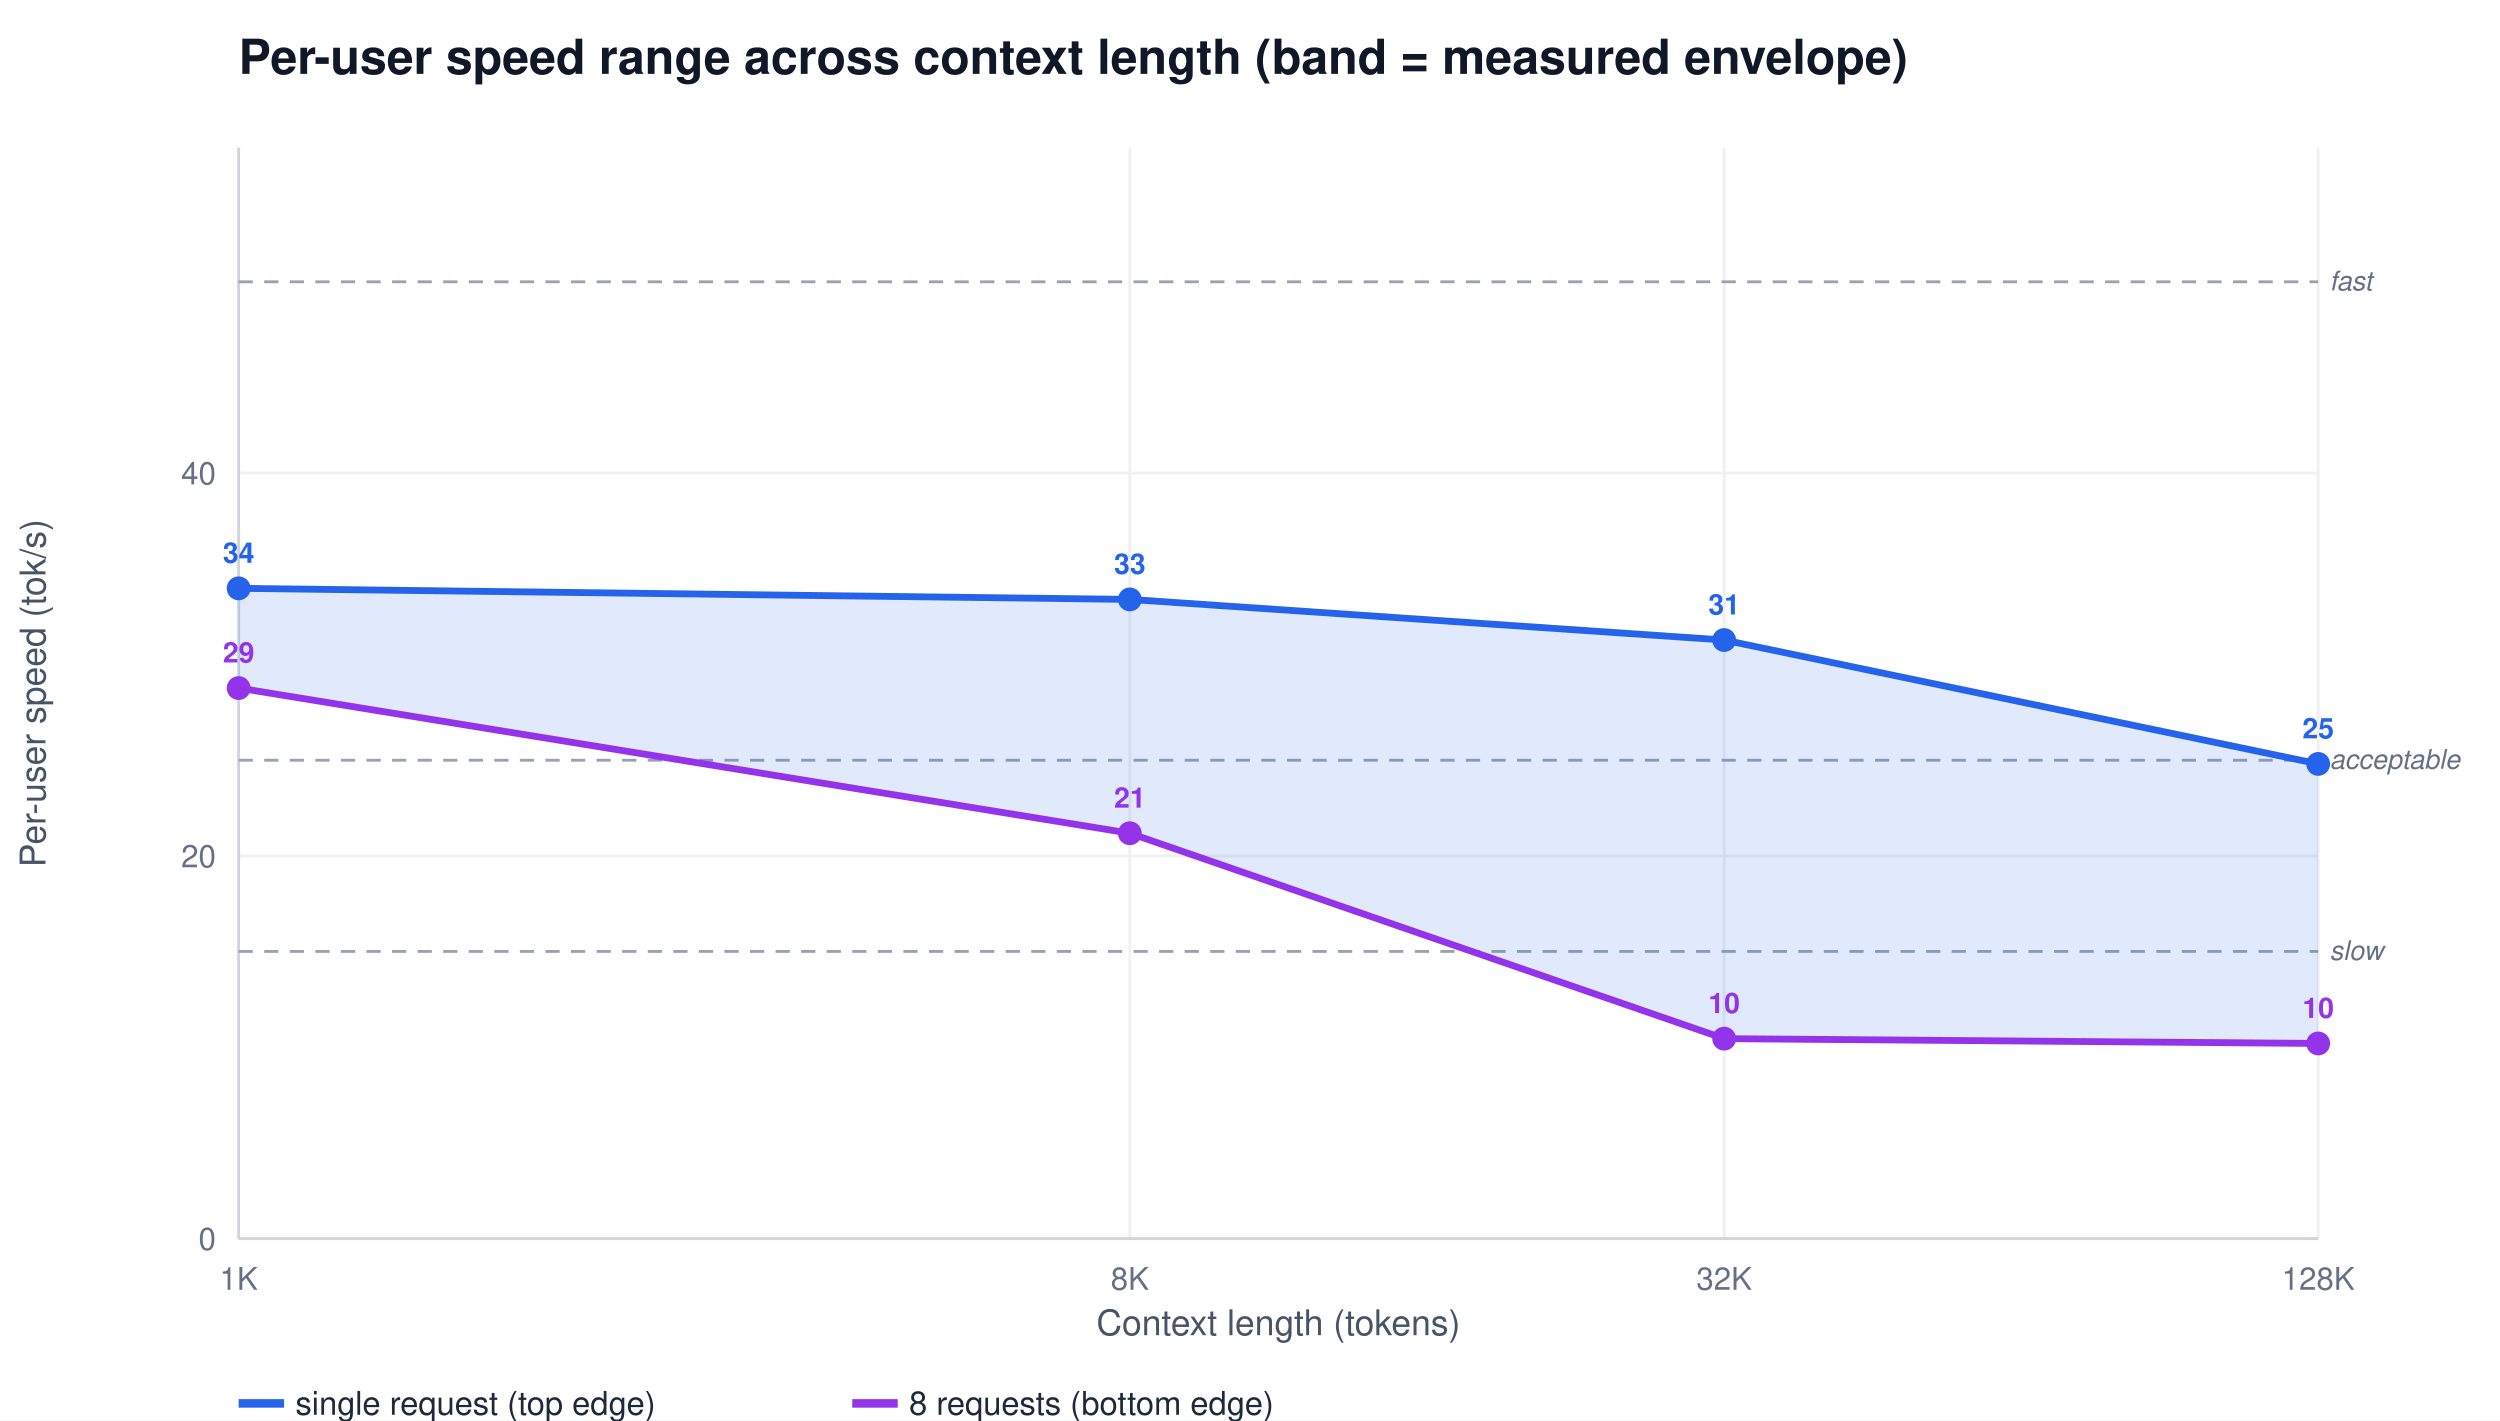
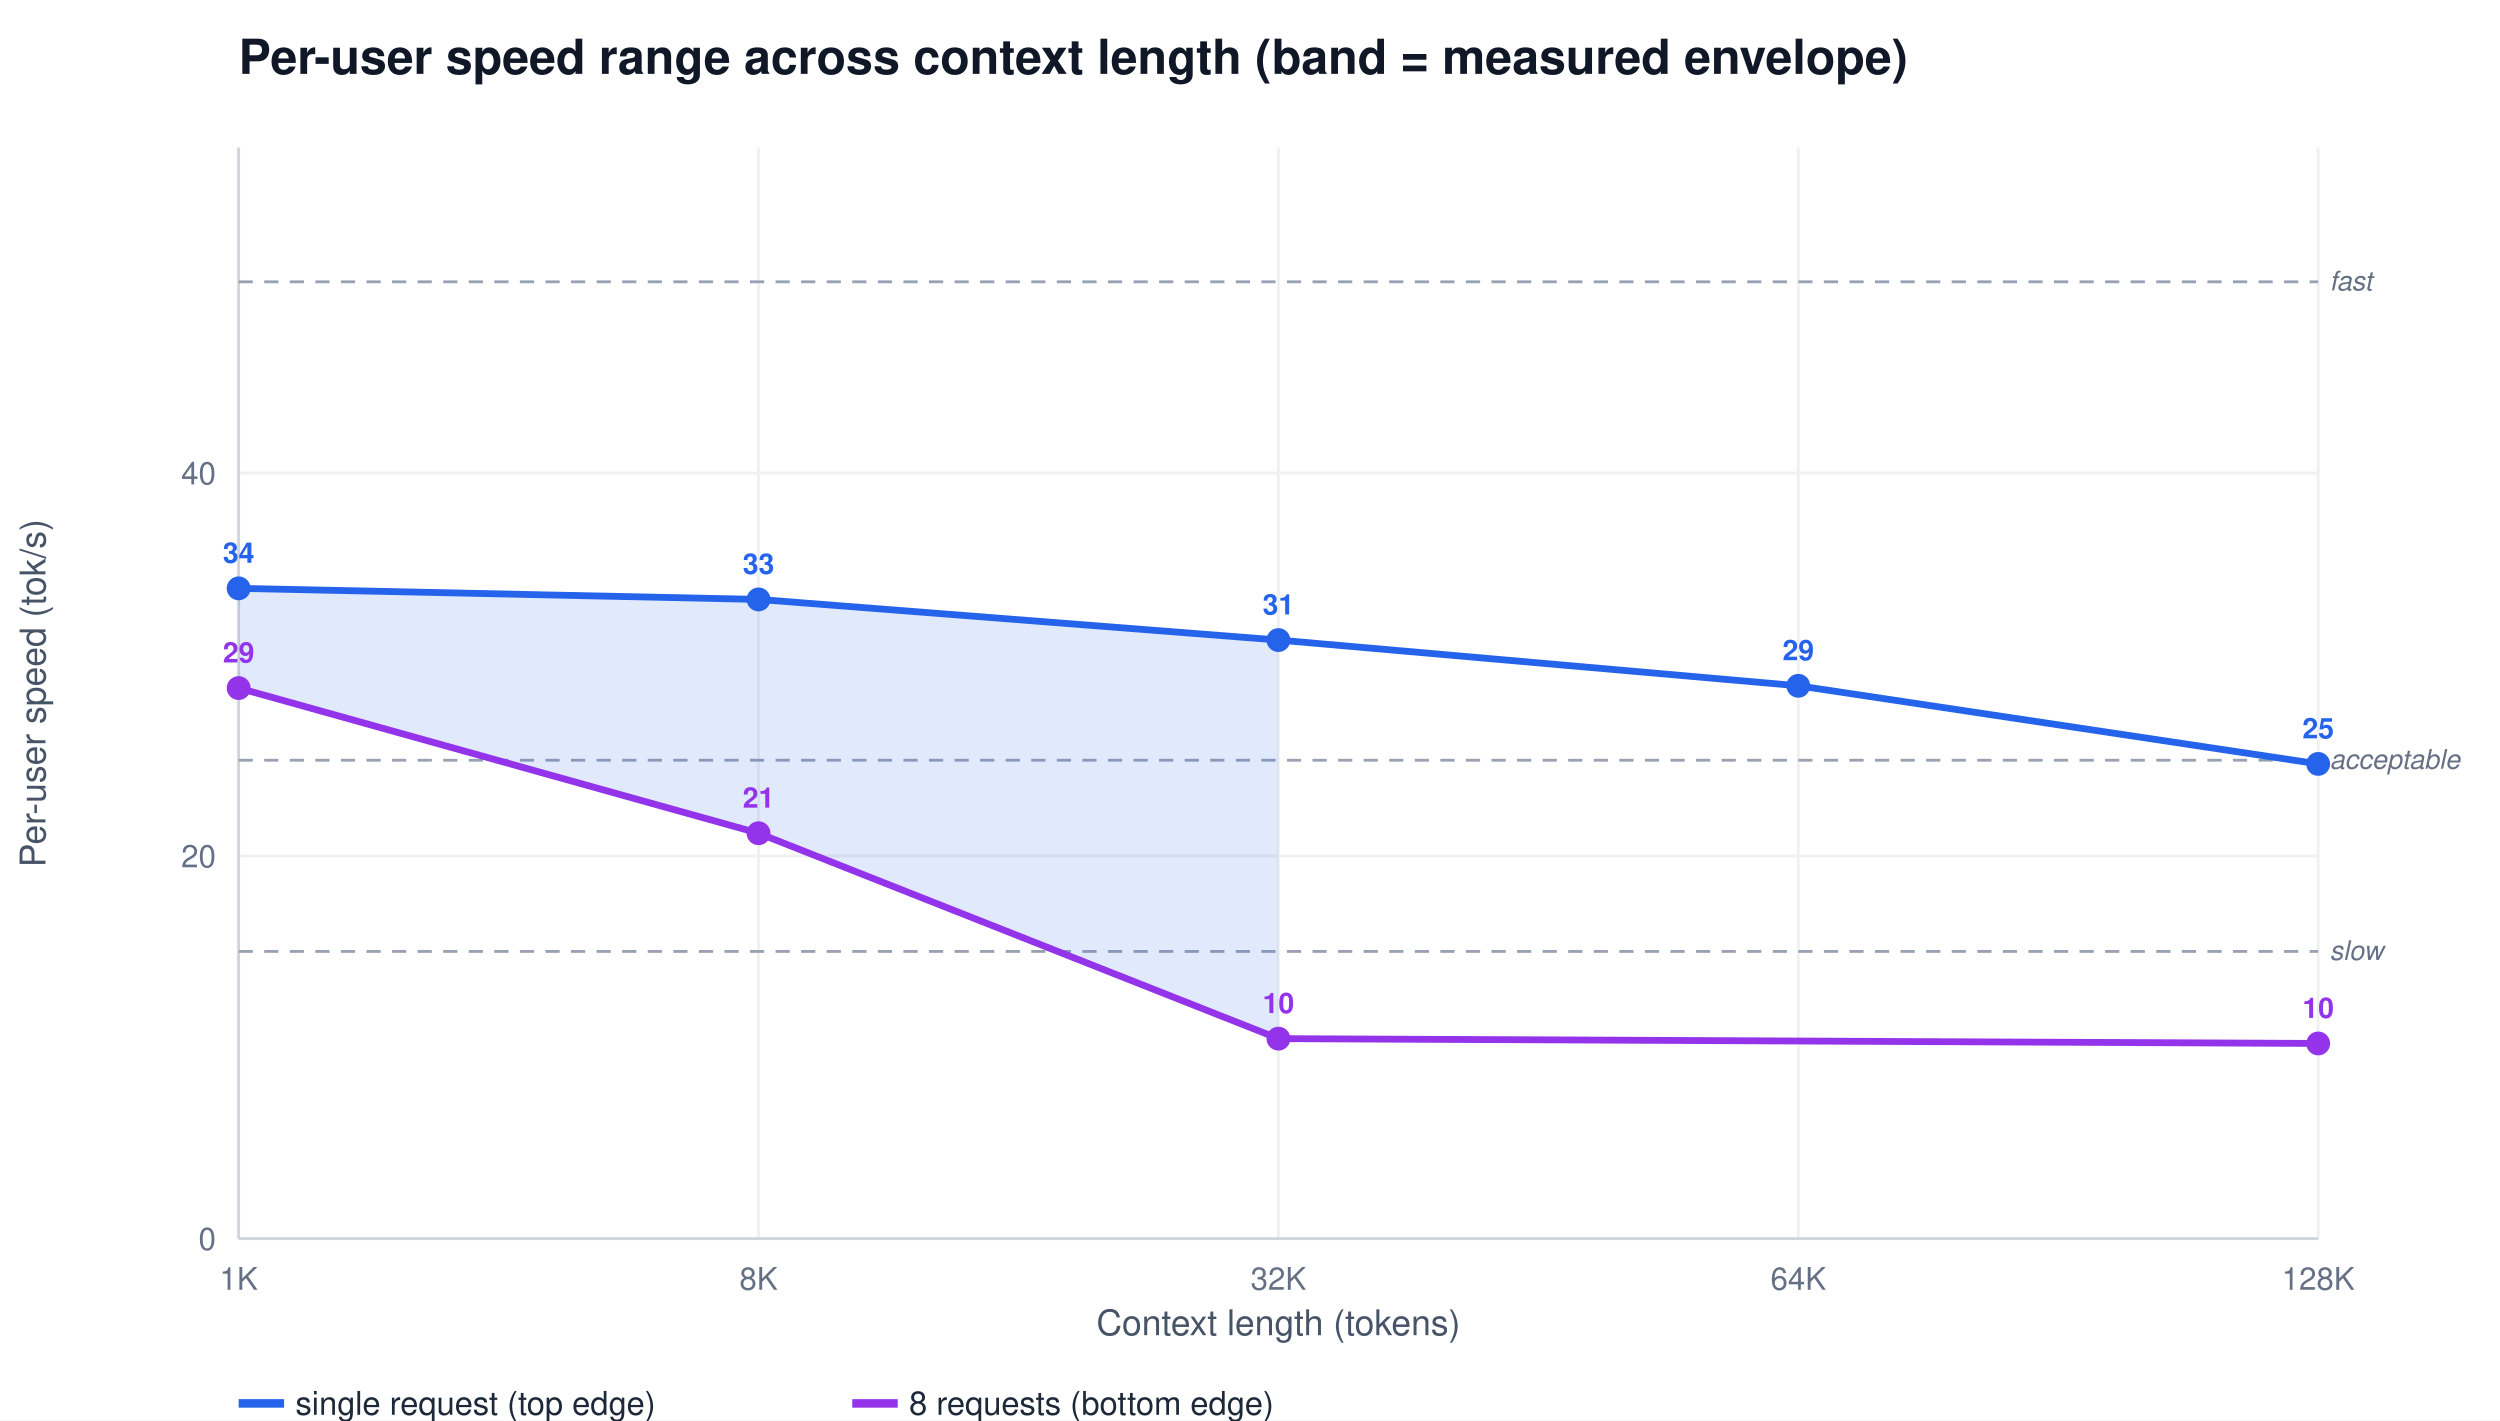
<svg xmlns="http://www.w3.org/2000/svg" width="880" height="500" viewBox="0 0 880 500" font-family="Segoe UI, Helvetica, Arial, sans-serif">
  <rect width="880" height="500" fill="#ffffff" />
  <text x="84" y="26" font-size="17" font-weight="600" fill="#101828">Per-user speed range across context length (band = measured envelope)</text>
  <line x1="84" y1="436.0" x2="816" y2="436.0" stroke="#f0f0f0" stroke-width="1" />
  <text x="76" y="440.0" font-size="11" fill="#667085" text-anchor="end">0</text>
  <line x1="84" y1="301.3" x2="816" y2="301.3" stroke="#f0f0f0" stroke-width="1" />
  <text x="76" y="305.3" font-size="11" fill="#667085" text-anchor="end">20</text>
  <line x1="84" y1="166.5" x2="816" y2="166.5" stroke="#f0f0f0" stroke-width="1" />
  <text x="76" y="170.5" font-size="11" fill="#667085" text-anchor="end">40</text>
  <line x1="84.0" y1="52" x2="84.0" y2="436" stroke="#f0f0f0" stroke-width="1" />
  <text x="84.0" y="454" font-size="11" fill="#667085" text-anchor="middle">1K</text>
-   <line x1="397.7" y1="52" x2="397.7" y2="436" stroke="#f0f0f0" stroke-width="1" />
-   <text x="397.7" y="454" font-size="11" fill="#667085" text-anchor="middle">8K</text>
-   <line x1="606.9" y1="52" x2="606.9" y2="436" stroke="#f0f0f0" stroke-width="1" />
-   <text x="606.9" y="454" font-size="11" fill="#667085" text-anchor="middle">32K</text>
+   <line x1="267.0" y1="52" x2="267.0" y2="436" stroke="#f0f0f0" stroke-width="1" />
+   <text x="267.0" y="454" font-size="11" fill="#667085" text-anchor="middle">8K</text>
+   <line x1="450.0" y1="52" x2="450.0" y2="436" stroke="#f0f0f0" stroke-width="1" />
+   <text x="450.0" y="454" font-size="11" fill="#667085" text-anchor="middle">32K</text>
+   <line x1="633.0" y1="52" x2="633.0" y2="436" stroke="#f0f0f0" stroke-width="1" />
+   <text x="633.0" y="454" font-size="11" fill="#667085" text-anchor="middle">64K</text>
  <line x1="816.0" y1="52" x2="816.0" y2="436" stroke="#f0f0f0" stroke-width="1" />
  <text x="816.0" y="454" font-size="11" fill="#667085" text-anchor="middle">128K</text>
  <line x1="84" y1="436" x2="816" y2="436" stroke="#d0d5dd" stroke-width="1" />
  <line x1="84" y1="52" x2="84" y2="436" stroke="#d0d5dd" stroke-width="1" />
  <line x1="84" y1="334.9" x2="816" y2="334.9" stroke="#98a2b3" stroke-width="1" stroke-dasharray="5 4" />
  <text x="820" y="337.9" font-size="9.5" fill="#667085" font-style="italic">slow</text>
  <line x1="84" y1="267.6" x2="816" y2="267.6" stroke="#98a2b3" stroke-width="1" stroke-dasharray="5 4" />
  <text x="820" y="270.6" font-size="9.5" fill="#667085" font-style="italic">acceptable</text>
  <line x1="84" y1="99.2" x2="816" y2="99.2" stroke="#98a2b3" stroke-width="1" stroke-dasharray="5 4" />
  <text x="820" y="102.2" font-size="9.5" fill="#667085" font-style="italic">fast</text>
-   <polygon points="84.0,207.1 397.7,211.0 606.9,225.3 816.0,268.9 816.0,367.3 606.9,365.6 397.7,293.3 84.0,242.2" fill="#2563eb" fill-opacity="0.14" stroke="none" />
-   <polyline points="84.0,207.1 397.7,211.0 606.9,225.3 816.0,268.9" fill="none" stroke="#2563eb" stroke-width="2.4" />
+   <polygon points="84.0,207.1 267.0,211.0 450.0,225.3 450.0,365.6 267.0,293.3 84.0,242.2" fill="#2563eb" fill-opacity="0.14" stroke="none" />
+   <polyline points="84.0,207.1 267.0,211.0 450.0,225.3 633.0,241.4 816.0,268.9" fill="none" stroke="#2563eb" stroke-width="2.4" />
  <circle cx="84.0" cy="207.1" r="4.2" fill="#2563eb" />
-   <circle cx="397.7" cy="211.0" r="4.2" fill="#2563eb" />
-   <circle cx="606.9" cy="225.3" r="4.2" fill="#2563eb" />
+   <circle cx="267.0" cy="211.0" r="4.2" fill="#2563eb" />
+   <circle cx="450.0" cy="225.3" r="4.2" fill="#2563eb" />
+   <circle cx="633.0" cy="241.4" r="4.2" fill="#2563eb" />
  <circle cx="816.0" cy="268.9" r="4.2" fill="#2563eb" />
-   <polyline points="84.0,242.2 397.7,293.3 606.9,365.6 816.0,367.3" fill="none" stroke="#9333ea" stroke-width="2.4" />
+   <polyline points="84.0,242.2 267.0,293.3 450.0,365.6 816.0,367.3" fill="none" stroke="#9333ea" stroke-width="2.4" />
  <circle cx="84.0" cy="242.2" r="4.2" fill="#9333ea" />
-   <circle cx="397.7" cy="293.3" r="4.2" fill="#9333ea" />
-   <circle cx="606.9" cy="365.6" r="4.2" fill="#9333ea" />
+   <circle cx="267.0" cy="293.3" r="4.2" fill="#9333ea" />
+   <circle cx="450.0" cy="365.6" r="4.2" fill="#9333ea" />
  <circle cx="816.0" cy="367.3" r="4.2" fill="#9333ea" />
  <text x="84.0" y="198.1" font-size="10" fill="#2563eb" text-anchor="middle" font-weight="600">34</text>
  <text x="84.0" y="233.2" font-size="10" fill="#9333ea" text-anchor="middle" font-weight="600">29</text>
-   <text x="397.7" y="202.0" font-size="10" fill="#2563eb" text-anchor="middle" font-weight="600">33</text>
-   <text x="397.7" y="284.3" font-size="10" fill="#9333ea" text-anchor="middle" font-weight="600">21</text>
-   <text x="606.9" y="216.3" font-size="10" fill="#2563eb" text-anchor="middle" font-weight="600">31</text>
-   <text x="606.9" y="356.6" font-size="10" fill="#9333ea" text-anchor="middle" font-weight="600">10</text>
+   <text x="267.0" y="202.0" font-size="10" fill="#2563eb" text-anchor="middle" font-weight="600">33</text>
+   <text x="267.0" y="284.3" font-size="10" fill="#9333ea" text-anchor="middle" font-weight="600">21</text>
+   <text x="450.0" y="216.3" font-size="10" fill="#2563eb" text-anchor="middle" font-weight="600">31</text>
+   <text x="450.0" y="356.6" font-size="10" fill="#9333ea" text-anchor="middle" font-weight="600">10</text>
+   <text x="633.0" y="232.4" font-size="10" fill="#2563eb" text-anchor="middle" font-weight="600">29</text>
  <text x="816.0" y="259.9" font-size="10" fill="#2563eb" text-anchor="middle" font-weight="600">25</text>
  <text x="816.0" y="358.3" font-size="10" fill="#9333ea" text-anchor="middle" font-weight="600">10</text>
  <line x1="84" y1="494" x2="100" y2="494" stroke="#2563eb" stroke-width="3" />
  <text x="104" y="498" font-size="11.5" fill="#1d2939">single request (top edge)</text>
  <line x1="300" y1="494" x2="316" y2="494" stroke="#9333ea" stroke-width="3" />
  <text x="320" y="498" font-size="11.5" fill="#1d2939">8 requests (bottom edge)</text>
  <text x="450" y="470" font-size="12.5" fill="#475467" text-anchor="middle">Context length (tokens)</text>
  <text x="16" y="244" font-size="12.5" fill="#475467" text-anchor="middle" transform="rotate(-90 16 244)">Per-user speed (tok/s)</text>
</svg>
